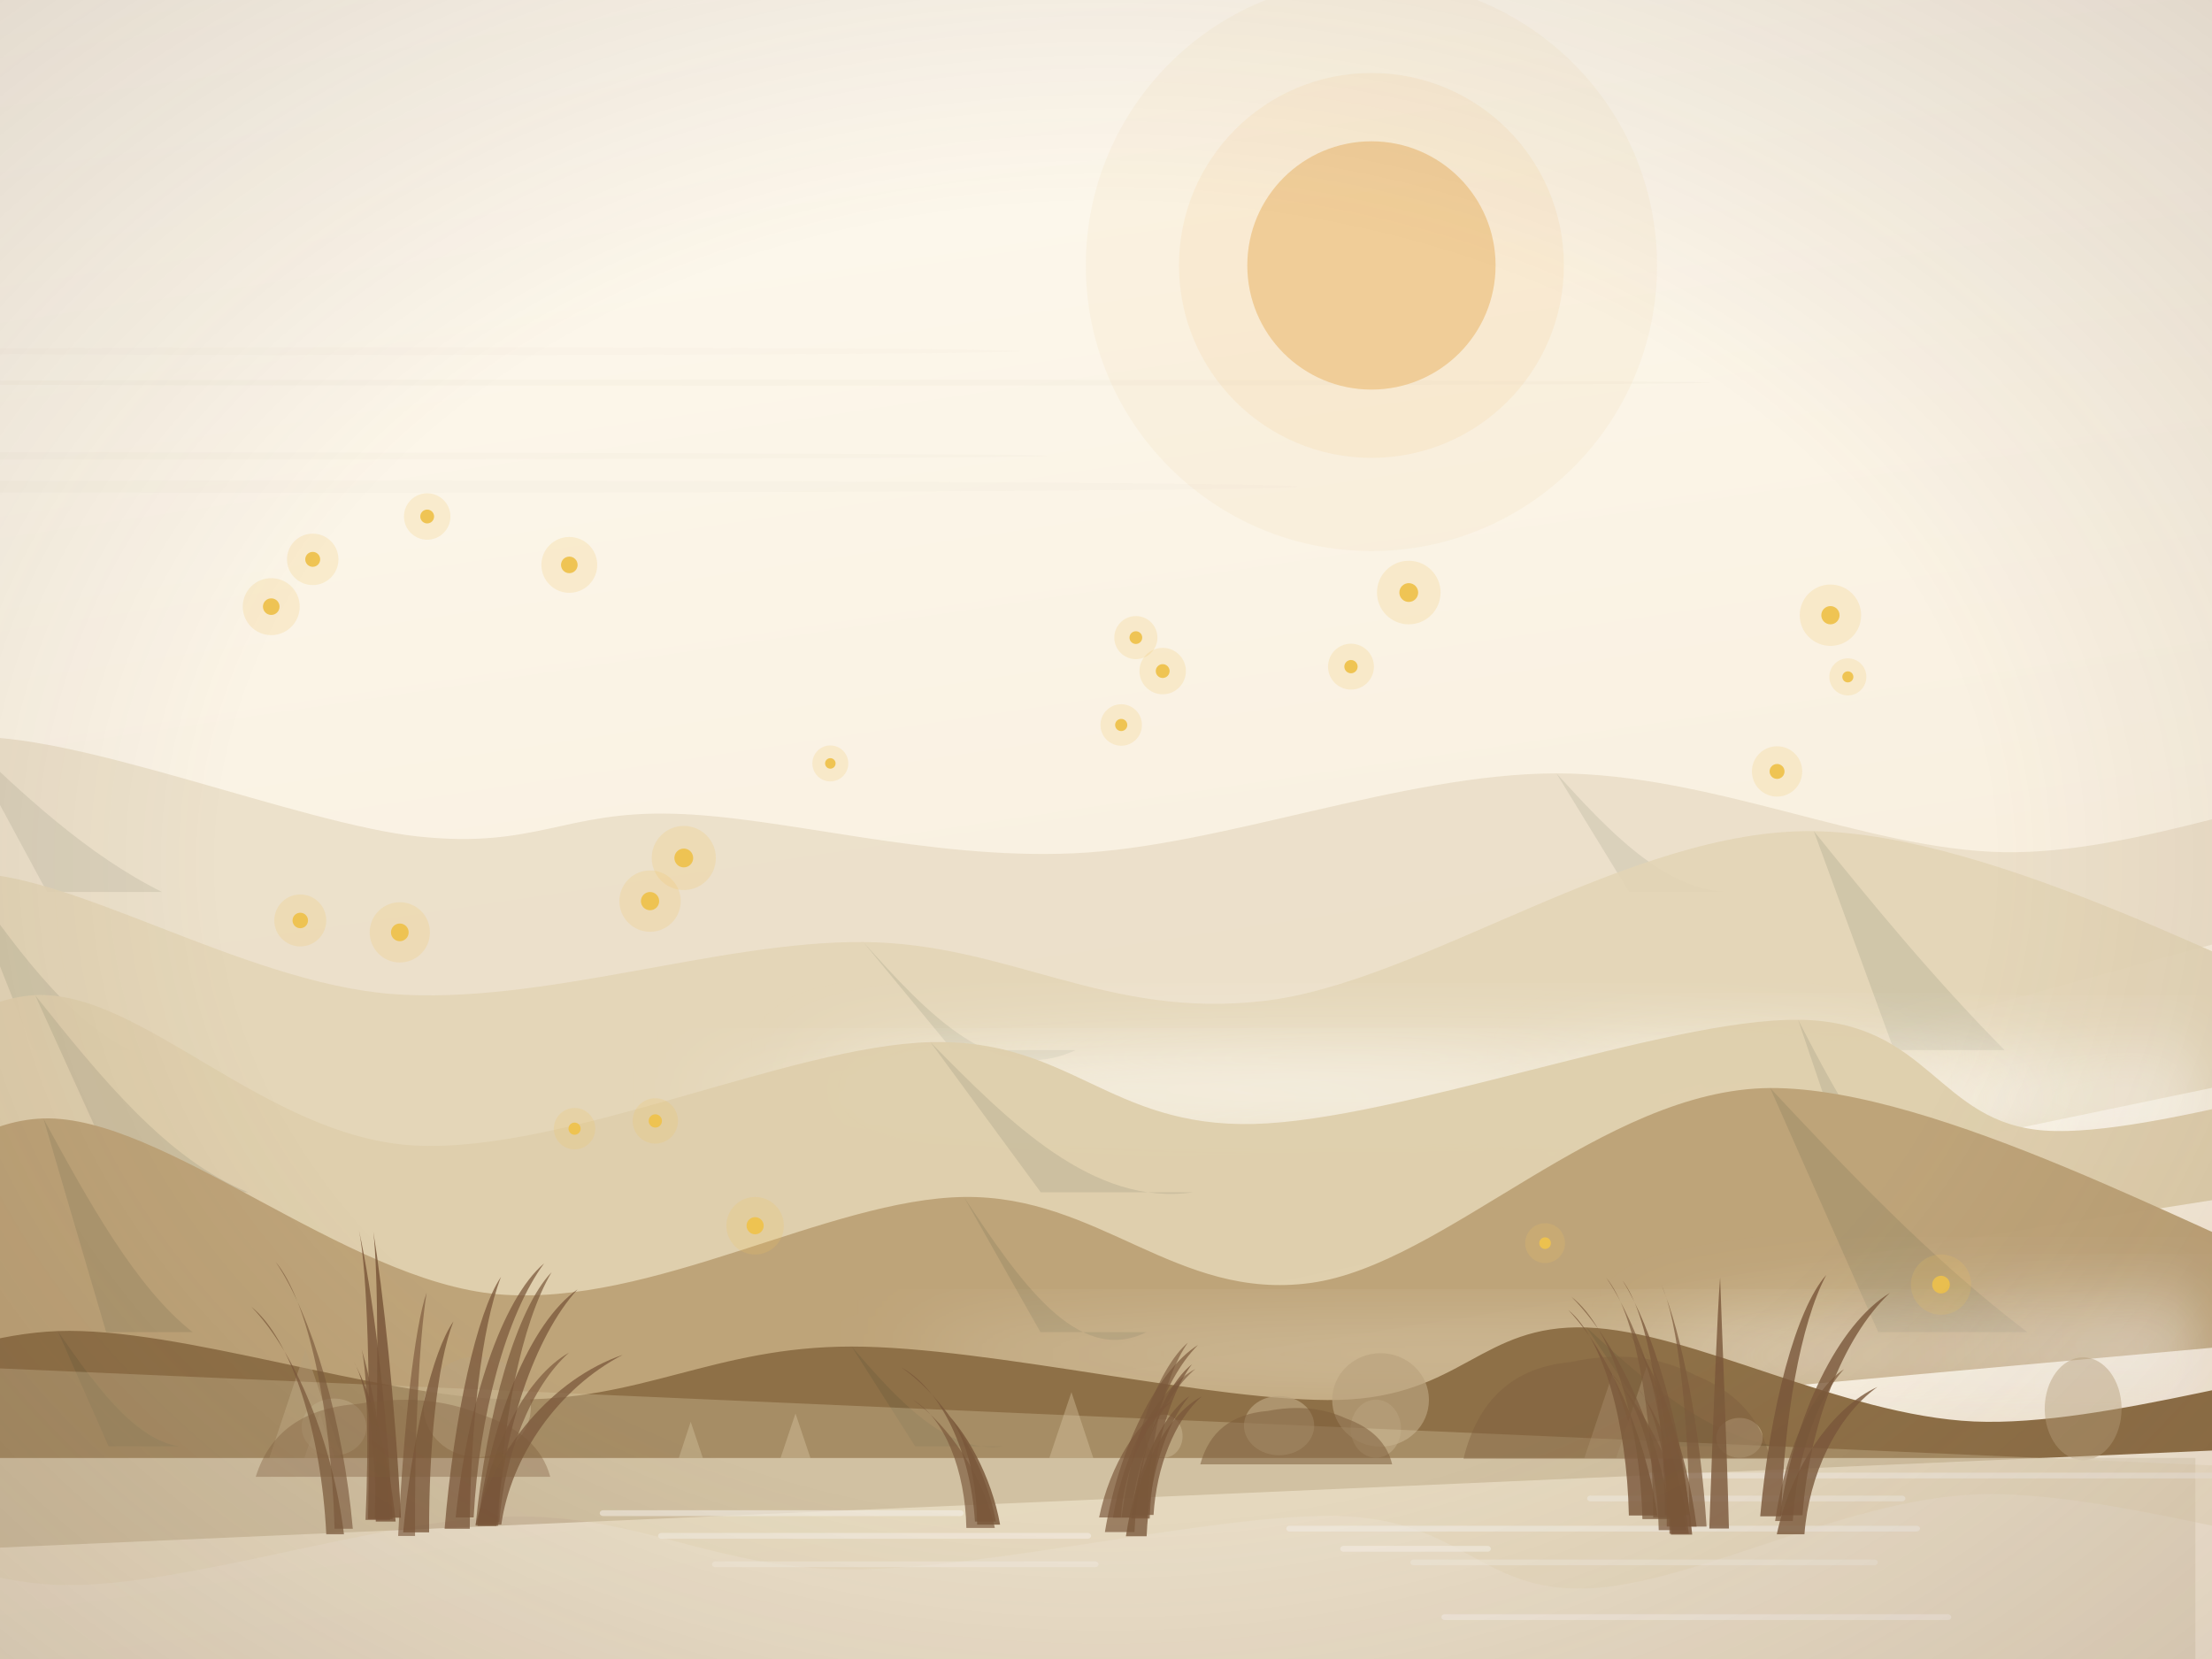
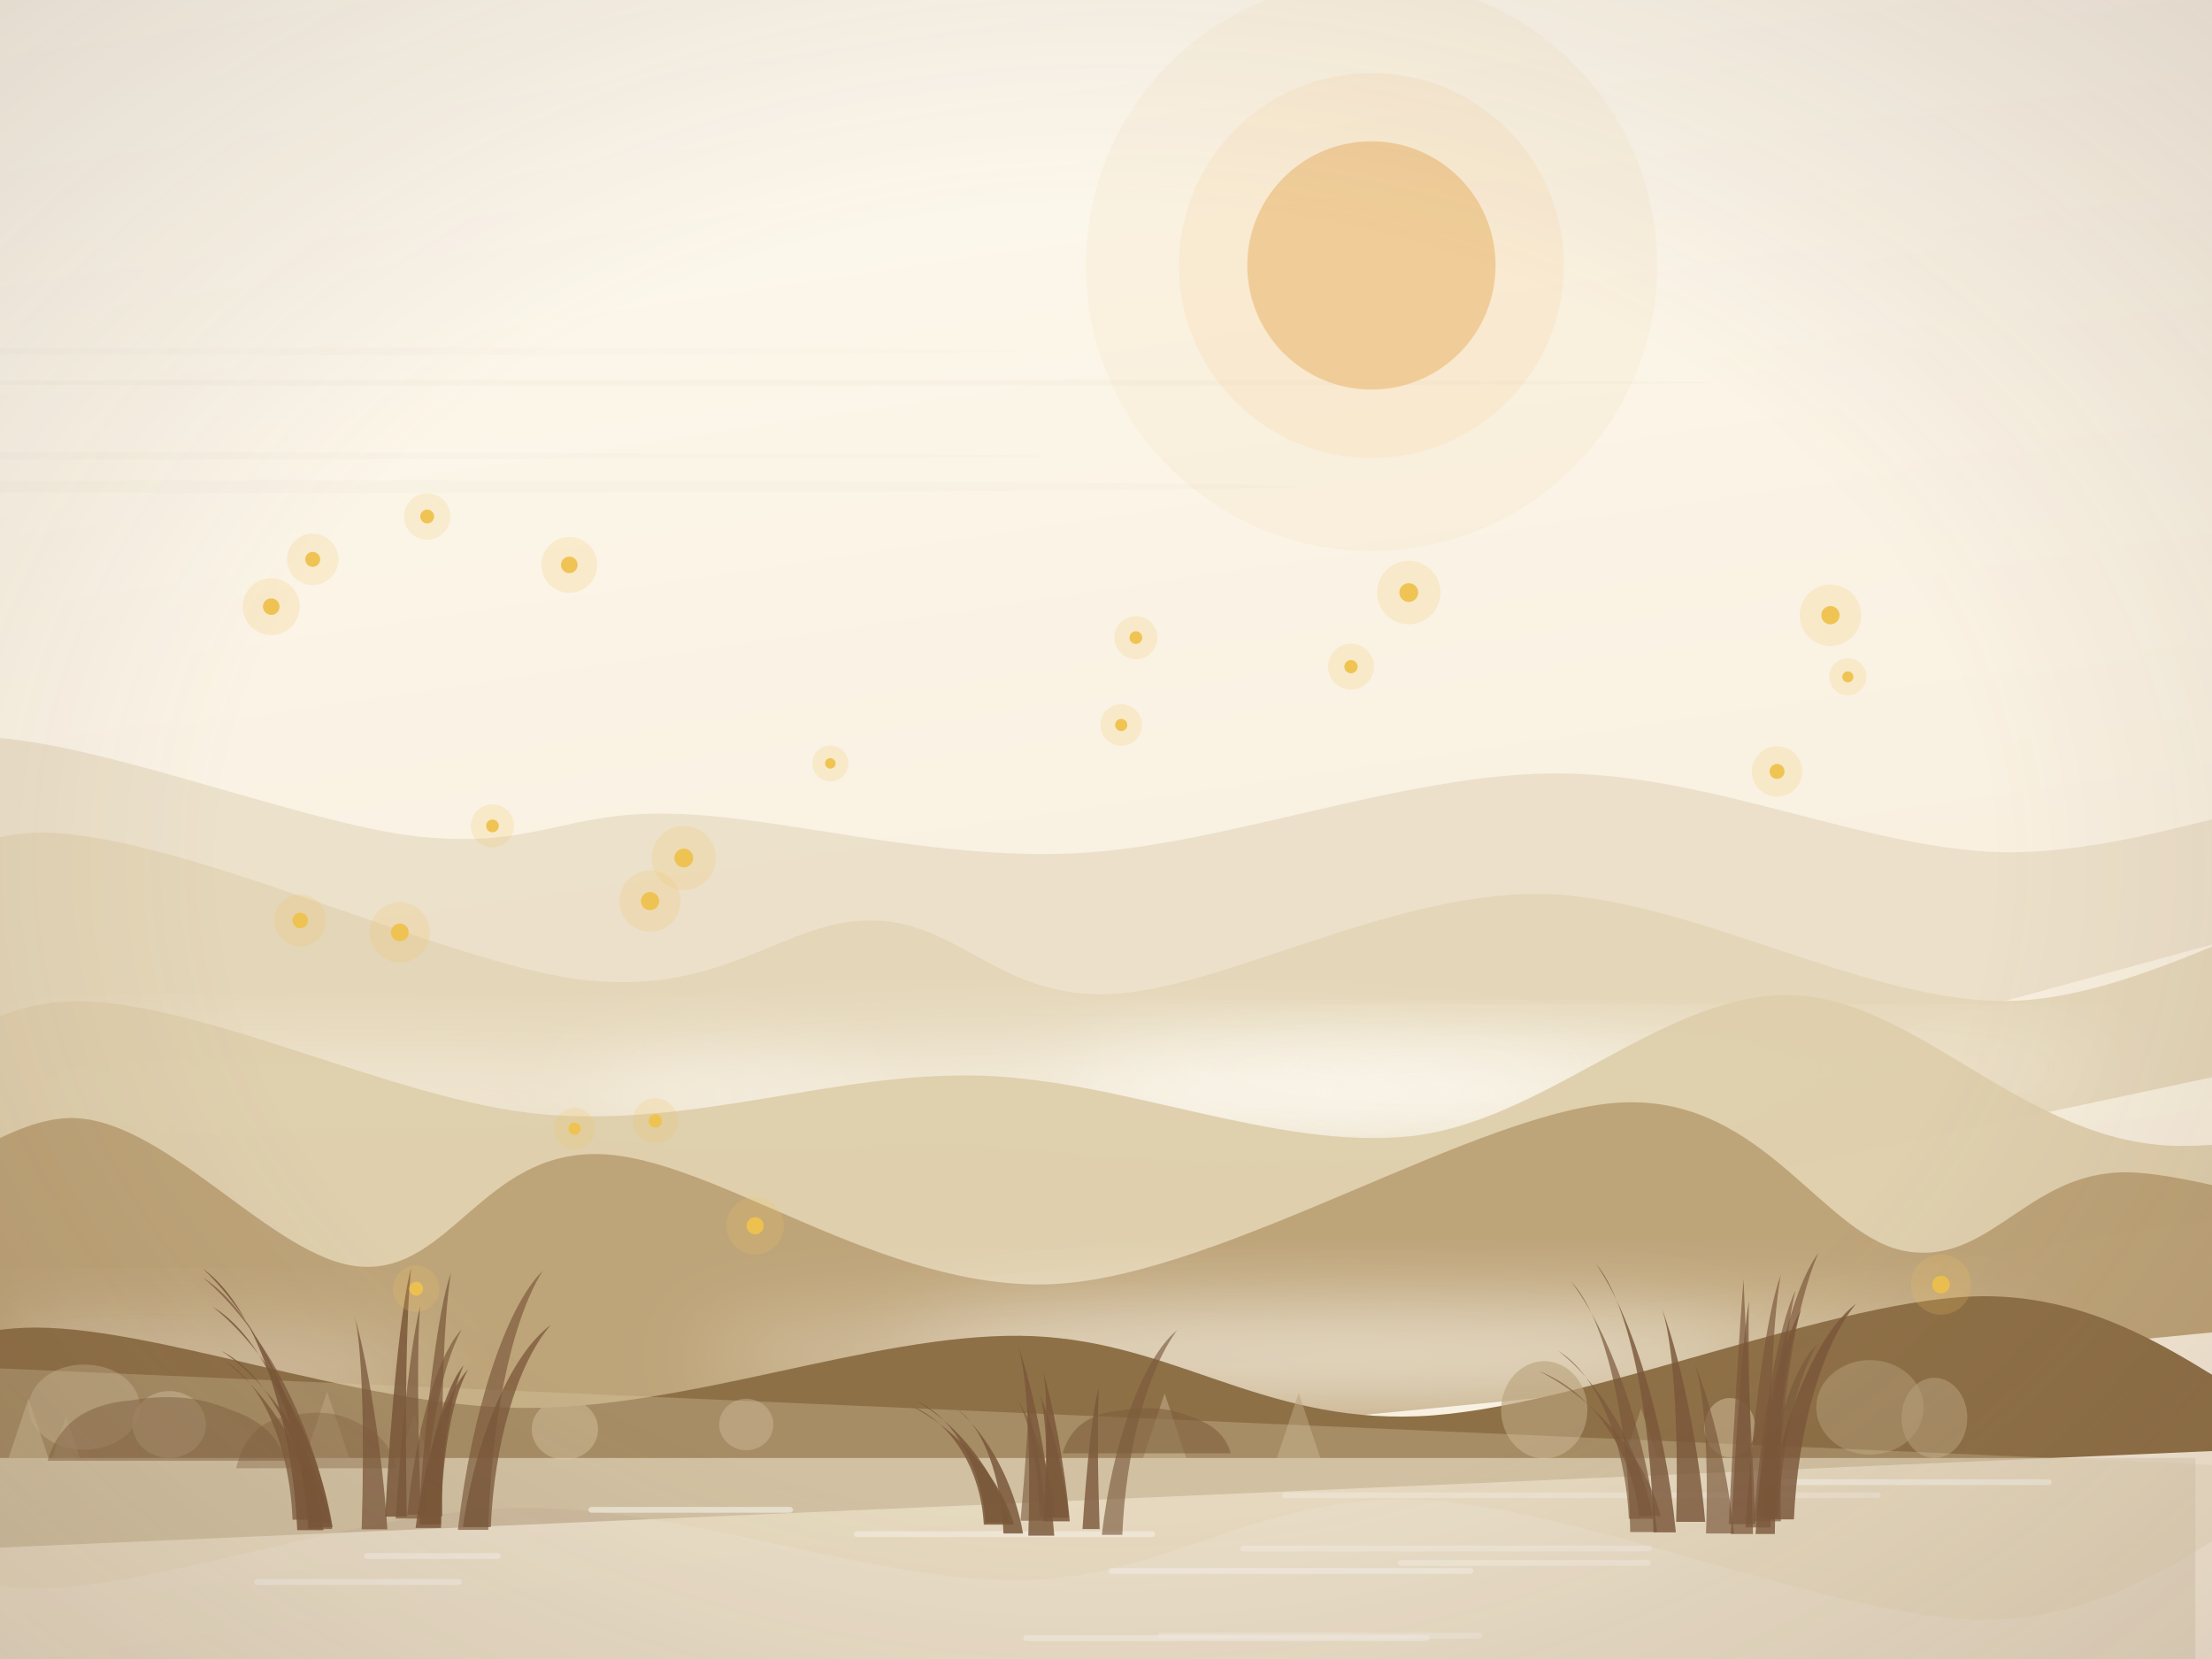
<svg xmlns="http://www.w3.org/2000/svg" viewBox="0 0 800 600" width="800" height="600" role="img">
  <defs>
    <linearGradient id="sky" x1="0" y1="0" x2="0.2" y2="1">
      <stop offset="0" stop-color="#FEFAF0" />
      <stop offset="1" stop-color="#F6EBD8" />
    </linearGradient>
    <filter id="soft" x="-40%" y="-70%" width="180%" height="240%">
      <feGaussianBlur stdDeviation="14.4" />
    </filter>
  </defs>
  <rect width="800" height="600" fill="url(#sky)" />
  <ellipse cx="147.4" cy="127.0" rx="221.5" ry="1.4" fill="#ccbfac" fill-opacity="0.05" />
  <ellipse cx="4.6" cy="164.9" rx="374.1" ry="1.3" fill="#ccbfac" fill-opacity="0.06" />
  <ellipse cx="265.8" cy="138.4" rx="352.7" ry="1.1" fill="#ccbfac" fill-opacity="0.08" />
  <ellipse cx="105.7" cy="176.0" rx="363.7" ry="2.2" fill="#ccbfac" fill-opacity="0.07" />
  <circle cx="496.0" cy="96.0" r="103.3" fill="#EDC383" fill-opacity="0.10" />
  <circle cx="496.0" cy="96.0" r="69.6" fill="#EDC383" fill-opacity="0.16" />
  <circle cx="496.0" cy="96.0" r="44.9" fill="#EDC383" fill-opacity="0.72" />
  <path d="M-80.0,319.9 C-68.9,311.0 -51.7,269.6 -13.2,266.7 C25.3,263.8 108.2,297.9 151.0,302.5 C193.8,307.1 203.9,293.2 243.5,294.3 C283.1,295.3 335.3,311.0 388.5,308.6 C441.8,306.2 506.9,279.8 562.9,279.7 C618.9,279.7 675.3,307.3 724.5,308.2 C773.6,309.1 831.7,283.4 857.6,285.3 C883.6,287.3 876.3,314.0 880.0,319.8 L0.0,559.7 L-80.0,559.7 Z" fill="#e9ddc5" fill-opacity="0.82" />
-   <path d="M-13.2,266.7 C8.4,287.3 31.3,309.0 58.6,322.6 L17.0,322.6 Z" fill="#aba895" fill-opacity="0.28" />
-   <path d="M562.9,279.7 C581.7,300.3 601.7,322.1 625.6,322.6 L589.2,322.6 Z" fill="#aba895" fill-opacity="0.28" />
-   <path d="M857.6,285.3 C885.7,305.9 915.7,327.7 951.3,322.6 L897.0,322.6 Z" fill="#aba895" fill-opacity="0.28" />
-   <path d="M-80.0,370.7 C-68.9,361.6 -50.2,317.8 -13.3,315.9 C23.7,314.0 87.5,355.3 141.8,359.5 C196.0,363.6 259.7,340.3 312.2,340.7 C364.8,341.1 399.8,368.7 457.1,362.0 C514.4,355.4 589.5,299.6 656.0,300.6 C722.5,301.6 818.8,355.3 856.1,368.0 C893.4,380.7 876.0,375.3 880.0,376.8 L0.0,559.7 L-80.0,559.7 Z" fill="#e3d5b6" fill-opacity="0.90" />
-   <path d="M-13.3,315.9 C4.8,341.5 24.0,368.6 46.9,379.8 L12.0,379.8 Z" fill="#a7a28a" fill-opacity="0.31" />
-   <path d="M312.2,340.7 C335.3,366.3 359.8,393.4 389.0,379.8 L344.5,379.8 Z" fill="#a7a28a" fill-opacity="0.31" />
-   <path d="M656.0,300.6 C676.7,326.2 698.8,353.3 725.0,379.8 L685.0,379.8 Z" fill="#a7a28a" fill-opacity="0.31" />
-   <ellipse cx="812.7" cy="397.0" rx="127.1" ry="15.4" fill="#FFFDF7" fill-opacity="0.66" filter="url(#soft)" />
-   <ellipse cx="652.0" cy="397.5" rx="88.9" ry="15.9" fill="#FFFDF7" fill-opacity="0.59" filter="url(#soft)" />
-   <ellipse cx="407.5" cy="397.1" rx="153.6" ry="10.4" fill="#FFFDF7" fill-opacity="0.41" filter="url(#soft)" />
-   <ellipse cx="489.6" cy="394.0" rx="194.7" ry="16.0" fill="#FFFDF7" fill-opacity="0.57" filter="url(#soft)" />
-   <path d="M-80.0,426.0 C-64.5,415.0 -25.6,361.9 12.7,359.9 C51.1,358.0 96.1,411.5 150.1,414.3 C204.1,417.1 285.9,378.2 336.5,376.9 C387.0,375.6 401.1,407.8 453.4,406.5 C505.7,405.2 602.6,368.4 650.3,368.8 C698.0,369.2 700.5,406.3 739.8,408.9 C779.1,411.5 862.8,382.4 886.1,384.5 C909.5,386.6 881.0,415.3 880.0,421.5 L0.0,559.7 L-80.0,559.7 Z" fill="#DFCFAC" fill-opacity="0.95" />
-   <path d="M12.7,359.9 C35.8,388.9 60.5,419.6 89.8,431.2 L45.1,431.2 Z" fill="#a49e83" fill-opacity="0.32" />
-   <path d="M336.5,376.9 C365.0,405.9 395.4,436.5 431.6,431.2 L376.4,431.2 Z" fill="#a49e83" fill-opacity="0.32" />
-   <path d="M650.3,368.8 C665.3,397.8 681.4,428.4 700.4,431.2 L671.4,431.2 Z" fill="#a49e83" fill-opacity="0.32" />
-   <path d="M886.1,384.5 C898.4,413.5 911.5,444.1 927.1,431.2 L903.3,431.2 Z" fill="#a49e83" fill-opacity="0.32" />
-   <path d="M-80.0,475.7 C-64.0,463.8 -27.6,405.8 15.7,404.5 C59.1,403.2 124.7,463.3 180.2,468.1 C235.7,472.8 299.7,433.6 348.6,432.9 C397.6,432.2 425.4,470.6 474.0,464.0 C522.6,457.4 579.5,393.9 640.2,393.5 C700.9,393.2 798.4,447.5 838.3,461.9 C878.3,476.4 873.1,477.1 880.0,480.2 L0.0,559.7 L-80.0,559.7 Z" fill="#BEA378" fill-opacity="0.98" />
-   <path d="M15.7,404.5 C31.9,434.3 49.2,465.8 69.7,481.8 L38.4,481.8 Z" fill="#8d7f5f" fill-opacity="0.33" />
-   <path d="M348.6,432.9 C368.4,462.7 389.5,494.3 414.6,481.8 L376.3,481.8 Z" fill="#8d7f5f" fill-opacity="0.33" />
-   <path d="M640.2,393.5 C668.1,423.3 697.9,454.9 733.2,481.8 L679.3,481.8 Z" fill="#8d7f5f" fill-opacity="0.33" />
-   <ellipse cx="524.9" cy="489.7" rx="198.0" ry="9.7" fill="#FFFDF7" fill-opacity="0.33" filter="url(#soft)" />
-   <ellipse cx="883.4" cy="486.4" rx="174.2" ry="13.7" fill="#FFFDF7" fill-opacity="0.40" filter="url(#soft)" />
-   <ellipse cx="779.0" cy="490.4" rx="181.8" ry="17.9" fill="#FFFDF7" fill-opacity="0.37" filter="url(#soft)" />
-   <path d="M-80.0,516.1 C-63.2,510.3 -23.2,483.1 20.9,481.4 C64.9,479.8 136.3,505.2 184.1,506.1 C232.0,507.1 257.9,487.0 308.0,487.0 C358.0,487.0 440.0,507.4 484.3,506.3 C528.6,505.1 535.5,478.8 573.8,480.1 C612.0,481.4 666.0,511.9 713.9,514.1 C761.8,516.2 833.5,491.7 861.2,492.9 C888.9,494.1 876.9,516.4 880.0,521.1 L0.0,559.7 L-80.0,559.7 Z" fill="#8E7047" fill-opacity="1.00" />
-   <path d="M20.9,481.4 C34.0,500.3 48.0,520.3 64.7,523.1 L39.3,523.1 Z" fill="#6b5b3c" fill-opacity="0.34" />
-   <path d="M308.0,487.0 C324.4,505.9 342.0,525.9 362.8,523.1 L331.0,523.1 Z" fill="#6b5b3c" fill-opacity="0.34" />
-   <path d="M573.8,480.1 C594.4,499.0 616.5,519.0 642.7,523.1 L602.7,523.1 Z" fill="#6b5b3c" fill-opacity="0.34" />
-   <path d="M861.2,492.9 C877.6,511.8 895.1,531.8 915.9,523.1 L884.1,523.1 Z" fill="#6b5b3c" fill-opacity="0.34" />
-   <ellipse cx="499.3" cy="506.3" rx="17.5" ry="16.9" fill="#bba47f" fill-opacity="0.68" />
-   <ellipse cx="120.8" cy="516.1" rx="11.7" ry="10.3" fill="#bba47f" fill-opacity="0.49" />
-   <ellipse cx="629.1" cy="520.0" rx="8.4" ry="7.2" fill="#bba47f" fill-opacity="0.72" />
-   <path d="M282.3,527.3 L287.7,511.2 L293.1,527.3 Z" fill="#bba47f" fill-opacity="0.65" />
-   <ellipse cx="753.4" cy="509.5" rx="13.9" ry="18.6" fill="#bba47f" fill-opacity="0.45" />
-   <path d="M97.4,527.3 L110.5,488.0 L123.6,527.3 Z" fill="#bba47f" fill-opacity="0.45" />
-   <path d="M379.5,527.3 L387.5,503.5 L395.4,527.3 Z" fill="#bba47f" fill-opacity="0.65" />
-   <path d="M110.1,527.3 L115.6,510.9 L121.1,527.3 Z" fill="#bba47f" fill-opacity="0.44" />
-   <ellipse cx="172.6" cy="508.8" rx="19.4" ry="18.2" fill="#bba47f" fill-opacity="0.70" />
-   <ellipse cx="497.6" cy="516.7" rx="9.1" ry="10.5" fill="#bba47f" fill-opacity="0.51" />
-   <path d="M573.0,527.3 L583.2,496.9 L593.3,527.3 Z" fill="#bba47f" fill-opacity="0.54" />
-   <path d="M809.5,527.3 L814.4,512.7 L819.3,527.3 Z" fill="#bba47f" fill-opacity="0.42" />
-   <path d="M245.5,527.3 L249.8,514.2 L254.2,527.3 Z" fill="#bba47f" fill-opacity="0.62" />
-   <path d="M584.5,527.3 L595.6,494.0 L606.7,527.3 Z" fill="#bba47f" fill-opacity="0.66" />
-   <ellipse cx="462.6" cy="515.6" rx="12.7" ry="10.7" fill="#bba47f" fill-opacity="0.70" />
-   <ellipse cx="421.0" cy="519.4" rx="6.7" ry="7.8" fill="#bba47f" fill-opacity="0.59" />
+   <path d="M-80.0,375.3 C-65.0,363.0 -38.8,304.7 9.9,301.3 C58.7,297.8 161.4,349.3 212.5,354.6 C263.5,359.8 284.5,332.0 316.0,332.9 C347.5,333.7 361.4,361.1 401.5,359.5 C441.5,357.9 502.2,322.9 556.5,323.3 C610.8,323.8 674.4,363.1 727.0,362.0 C779.5,360.9 846.3,315.0 871.8,316.8 C897.3,318.6 878.6,363.3 880.0,372.6 L0.0,559.7 L-80.0,559.7 Z" fill="#e3d5b6" fill-opacity="0.90" />
+   <ellipse cx="511.8" cy="395.2" rx="131.2" ry="13.9" fill="#FFFDF7" fill-opacity="0.65" filter="url(#soft)" />
+   <ellipse cx="393.7" cy="395.7" rx="181.5" ry="17.3" fill="#FFFDF7" fill-opacity="0.61" filter="url(#soft)" />
+   <ellipse cx="127.9" cy="396.6" rx="185.2" ry="15.4" fill="#FFFDF7" fill-opacity="0.50" filter="url(#soft)" />
+   <ellipse cx="582.2" cy="387.1" rx="182.4" ry="9.9" fill="#FFFDF7" fill-opacity="0.52" filter="url(#soft)" />
+   <path d="M-80.0,429.6 C-63.2,418.4 -25.7,366.9 20.5,362.5 C66.8,358.1 141.9,398.7 197.4,403.1 C253.0,407.5 301.7,387.7 353.8,389.0 C405.8,390.3 460.6,415.8 509.4,411.0 C558.3,406.1 601.1,359.4 646.9,359.9 C692.7,360.5 730.3,411.5 784.3,414.3 C838.2,417.1 954.7,374.3 970.6,376.9 C986.6,379.5 895.1,421.0 880.0,429.8 L0.0,559.7 L-80.0,559.7 Z" fill="#DFCFAC" fill-opacity="0.95" />
+   <path d="M-80.0,470.4 C-62.7,459.4 -11.3,406.5 23.8,404.4 C58.9,402.4 98.5,456.0 130.6,458.1 C162.8,460.3 174.9,416.3 216.7,417.4 C258.4,418.4 319.5,467.5 381.2,464.4 C443.0,461.2 535.7,400.6 587.3,398.7 C638.8,396.8 659.6,448.5 690.5,452.7 C721.4,457.0 734.4,421.5 772.8,424.1 C811.2,426.7 903.1,459.7 920.9,468.1 C938.8,476.4 886.8,473.1 880.0,474.1 L0.0,559.7 L-80.0,559.7 Z" fill="#BEA378" fill-opacity="0.98" />
+   <ellipse cx="439.7" cy="490.0" rx="187.9" ry="15.8" fill="#FFFDF7" fill-opacity="0.36" filter="url(#soft)" />
+   <ellipse cx="530.2" cy="489.8" rx="201.7" ry="17.3" fill="#FFFDF7" fill-opacity="0.41" filter="url(#soft)" />
+   <ellipse cx="52.8" cy="496.3" rx="103.6" ry="15.6" fill="#FFFDF7" fill-opacity="0.36" filter="url(#soft)" />
+   <path d="M-80.0,519.6 C-65.2,513.0 -35.8,481.9 9.0,480.2 C53.8,478.5 128.8,508.7 188.8,509.2 C248.8,509.7 314.8,482.6 368.8,483.1 C422.9,483.6 454.6,514.6 513.0,512.2 C571.4,509.8 665.5,468.2 719.0,468.8 C772.5,469.4 807.2,506.9 834.0,515.7 C860.8,524.4 872.3,520.4 880.0,521.3 L0.0,559.7 L-80.0,559.7 Z" fill="#8E7047" fill-opacity="1.00" />
+   <path d="M413.4,527.3 L421.2,504.0 L429.0,527.3 Z" fill="#bba47f" fill-opacity="0.66" />
+   <path d="M144.5,527.3 L149.8,511.3 L155.1,527.3 Z" fill="#bba47f" fill-opacity="0.42" />
+   <ellipse cx="204.3" cy="516.9" rx="12.0" ry="11.0" fill="#bba47f" fill-opacity="0.72" />
+   <path d="M110.3,527.3 L118.3,503.3 L126.3,527.3 Z" fill="#bba47f" fill-opacity="0.44" />
+   <ellipse cx="699.6" cy="512.8" rx="11.9" ry="14.5" fill="#bba47f" fill-opacity="0.56" />
+   <ellipse cx="30.5" cy="508.9" rx="20.1" ry="15.4" fill="#bba47f" fill-opacity="0.56" />
+   <ellipse cx="61.2" cy="515.2" rx="13.3" ry="12.1" fill="#bba47f" fill-opacity="0.71" />
+   <path d="M3.1,527.3 L10.3,505.8 L17.5,527.3 Z" fill="#bba47f" fill-opacity="0.70" />
+   <path d="M587.5,527.3 L593.5,509.3 L599.5,527.3 Z" fill="#bba47f" fill-opacity="0.50" />
+   <path d="M461.8,527.3 L469.7,503.7 L477.5,527.3 Z" fill="#bba47f" fill-opacity="0.55" />
+   <path d="M-11.9,527.3 L-6.3,510.3 L-0.6,527.3 Z" fill="#bba47f" fill-opacity="0.66" />
+   <ellipse cx="676.3" cy="509.0" rx="19.4" ry="17.1" fill="#bba47f" fill-opacity="0.49" />
+   <ellipse cx="625.6" cy="516.3" rx="9.2" ry="10.7" fill="#bba47f" fill-opacity="0.79" />
+   <ellipse cx="269.9" cy="515.2" rx="9.8" ry="9.3" fill="#bba47f" fill-opacity="0.61" />
+   <path d="M18.8,527.3 L23.9,512.2 L28.9,527.3 Z" fill="#bba47f" fill-opacity="0.49" />
+   <ellipse cx="558.5" cy="509.9" rx="15.6" ry="17.6" fill="#bba47f" fill-opacity="0.65" />
  <rect x="-16.0" y="527.3" width="810" height="82.7" fill="#E4D7C0" fill-opacity="0.72" />
  <g transform="translate(0,1054.6) scale(1,-1)" opacity="0.30">
-     <path d="M-80.0,516.1 C-63.2,510.3 -23.2,483.1 20.9,481.4 C64.9,479.8 136.3,505.2 184.1,506.1 C232.0,507.1 257.9,487.0 308.0,487.0 C358.0,487.0 440.0,507.4 484.3,506.3 C528.6,505.1 535.5,478.8 573.8,480.1 C612.0,481.4 666.0,511.9 713.9,514.1 C761.8,516.2 833.5,491.7 861.2,492.9 C888.9,494.1 876.9,516.4 880.0,521.1 L0.0,559.7 L-80.0,559.7 Z" fill="#DFCFAC" />
+     <path d="M-80.0,519.6 C-65.2,513.0 -35.8,481.9 9.0,480.2 C53.8,478.5 128.8,508.7 188.8,509.2 C248.8,509.7 314.8,482.6 368.8,483.1 C422.9,483.6 454.6,514.6 513.0,512.2 C571.4,509.8 665.5,468.2 719.0,468.8 C772.5,469.4 807.2,506.9 834.0,515.7 C860.8,524.4 872.3,520.4 880.0,521.3 L0.0,559.7 L-80.0,559.7 Z" fill="#DFCFAC" />
  </g>
-   <rect x="216.9" y="546.2" width="131.6" height="2.1" rx="1.2" fill="#f3ede3" fill-opacity="0.63" />
-   <rect x="257.5" y="564.7" width="139.8" height="2.1" rx="1.2" fill="#f3ede3" fill-opacity="0.42" />
-   <rect x="595.7" y="532.6" width="231.9" height="2.1" rx="1.2" fill="#f3ede3" fill-opacity="0.58" />
-   <rect x="510.1" y="564.0" width="169.0" height="2.1" rx="1.2" fill="#f3ede3" fill-opacity="0.40" />
-   <rect x="574.0" y="540.9" width="115.1" height="2.1" rx="1.2" fill="#f3ede3" fill-opacity="0.54" />
-   <rect x="465.2" y="551.8" width="229.2" height="2.1" rx="1.2" fill="#f3ede3" fill-opacity="0.61" />
-   <rect x="238.0" y="554.4" width="156.6" height="2.1" rx="1.2" fill="#f3ede3" fill-opacity="0.60" />
-   <rect x="484.7" y="559.1" width="54.5" height="2.1" rx="1.2" fill="#f3ede3" fill-opacity="0.64" />
-   <rect x="521.3" y="583.8" width="184.4" height="2.1" rx="1.2" fill="#f3ede3" fill-opacity="0.63" />
-   <path d="M172.7,551.9 C177.4,513.4 191.7,478.3 208.9,466.3 C193.3,483.4 181.9,517.7 179.6,551.9 Z" fill="#7A573A" fill-opacity="0.76" />
-   <path d="M132.2,549.7 C133.4,521.9 132.9,496.7 130.8,488.0 C134.5,500.4 139.2,525.0 141.1,549.7 Z" fill="#7A573A" fill-opacity="0.73" />
-   <path d="M172.8,550.5 C177.3,522.9 190.5,497.8 205.8,489.2 C192.1,501.4 182.4,526.0 180.6,550.5 Z" fill="#7A573A" fill-opacity="0.67" />
-   <path d="M160.8,552.9 C164.2,511.9 172.5,474.5 181.2,461.8 C174.1,480.0 170.1,516.5 169.9,552.9 Z" fill="#7A573A" fill-opacity="0.76" />
-   <path d="M164.8,548.8 C169.0,507.4 181.6,469.8 196.8,456.9 C183.2,475.3 173.2,512.0 171.3,548.8 Z" fill="#7A573A" fill-opacity="0.73" />
-   <path d="M133.1,549.4 C134.1,502.4 132.9,459.5 129.8,444.9 C134.5,465.8 139.9,507.6 142.0,549.4 Z" fill="#7A573A" fill-opacity="0.81" />
-   <path d="M145.8,554.2 C149.0,519.9 156.4,488.6 164.0,477.9 C158.0,493.1 155.1,523.7 155.2,554.2 Z" fill="#7A573A" fill-opacity="0.77" />
-   <path d="M144.0,555.5 C146.0,515.9 149.9,479.8 154.3,467.5 C151.5,485.1 149.9,520.3 150.1,555.5 Z" fill="#7A573A" fill-opacity="0.64" />
-   <path d="M118.0,554.9 C116.2,517.9 105.3,484.2 90.9,472.6 C106.9,489.1 120.4,522.0 124.4,554.9 Z" fill="#7A573A" fill-opacity="0.70" />
-   <path d="M172.0,551.8 C176.0,510.5 187.0,473.0 199.5,460.1 C188.6,478.5 181.3,515.1 180.2,551.8 Z" fill="#7A573A" fill-opacity="0.70" />
-   <path d="M172.0,551.4 C178.7,523.7 200.1,498.6 225.2,490.0 C201.7,502.3 184.8,526.8 181.3,551.4 Z" fill="#7A573A" fill-opacity="0.74" />
-   <path d="M135.9,550.3 C136.1,524.3 132.9,500.7 128.0,492.6 C134.5,504.2 140.8,527.2 143.1,550.3 Z" fill="#7A573A" fill-opacity="0.81" />
-   <path d="M135.5,548.9 C136.9,502.3 136.8,459.8 135.0,445.4 C138.4,466.1 143.0,507.5 145.0,548.9 Z" fill="#7A573A" fill-opacity="0.85" />
-   <path d="M121.0,552.9 C119.8,509.5 111.2,469.9 99.7,456.4 C112.8,475.7 124.2,514.3 127.6,552.9 Z" fill="#7A573A" fill-opacity="0.62" />
-   <path d="M589.1,548.1 C588.4,514.7 579.9,484.2 567.2,473.8 C581.5,488.7 595.1,518.4 599.4,548.1 Z" fill="#7A573A" fill-opacity="0.81" />
-   <path d="M602.1,547.9 C601.9,509.7 595.9,474.9 586.8,463.1 C597.5,480.0 607.7,514.0 611.1,547.9 Z" fill="#7A573A" fill-opacity="0.76" />
-   <path d="M603.8,554.7 C603.7,531.1 599.1,509.5 592.4,502.2 C600.7,512.7 608.3,533.7 610.8,554.7 Z" fill="#7A573A" fill-opacity="0.75" />
-   <path d="M599.9,553.4 C599.4,526.8 591.6,502.6 579.9,494.3 C593.2,506.1 605.9,529.7 609.9,553.4 Z" fill="#7A573A" fill-opacity="0.71" />
-   <path d="M642.0,550.1 C645.5,525.4 655.2,502.8 666.9,495.2 C656.8,506.1 649.6,528.1 648.4,550.1 Z" fill="#7A573A" fill-opacity="0.70" />
-   <path d="M597.9,548.9 C597.8,509.8 591.2,474.3 580.9,462.1 C592.8,479.5 604.5,514.2 608.3,548.9 Z" fill="#7A573A" fill-opacity="0.66" />
-   <path d="M636.6,548.4 C640.1,509.1 649.6,473.3 660.5,461.1 C651.2,478.5 645.1,513.4 644.2,548.4 Z" fill="#7A573A" fill-opacity="0.80" />
-   <path d="M594.0,549.4 C593.0,513.2 583.0,480.3 568.3,469.0 C584.6,485.1 599.8,517.3 604.4,549.4 Z" fill="#7A573A" fill-opacity="0.71" />
-   <path d="M618.2,552.8 C619.6,511.9 621.1,474.6 622.1,461.9 C622.7,480.1 624.3,516.4 625.3,552.8 Z" fill="#7A573A" fill-opacity="0.80" />
-   <path d="M642.6,554.9 C647.7,530.9 662.5,509.1 679.0,501.6 C664.1,512.3 654.2,533.6 652.6,554.9 Z" fill="#7A573A" fill-opacity="0.79" />
-   <path d="M611.0,552.1 C610.9,512.8 606.7,477.0 600.9,464.8 C608.3,482.3 615.0,517.2 617.2,552.1 Z" fill="#7A573A" fill-opacity="0.69" />
-   <path d="M604.3,555.0 C604.6,525.2 600.8,498.1 595.0,488.8 C602.4,502.1 609.5,528.6 612.0,555.0 Z" fill="#7A573A" fill-opacity="0.83" />
-   <path d="M643.7,548.0 C648.9,511.8 664.8,478.9 683.5,467.6 C666.4,483.7 654.2,515.9 651.9,548.0 Z" fill="#7A573A" fill-opacity="0.79" />
-   <path d="M602.8,552.1 C603.1,520.7 597.9,492.0 589.2,482.3 C599.5,496.2 610.1,524.2 613.6,552.1 Z" fill="#7A573A" fill-opacity="0.77" />
-   <path d="M402.5,548.9 C406.5,524.7 418.3,502.7 432.3,495.1 C419.9,505.9 410.8,527.4 409.1,548.9 Z" fill="#7A573A" fill-opacity="0.61" />
-   <path d="M352.6,550.3 C351.1,525.2 340.4,502.4 325.9,494.5 C342.0,505.7 356.0,528.0 360.2,550.3 Z" fill="#7A573A" fill-opacity="0.78" />
-   <path d="M409.1,549.2 C412.3,524.1 421.0,501.2 431.1,493.4 C422.6,504.6 416.7,526.9 415.8,549.2 Z" fill="#7A573A" fill-opacity="0.74" />
-   <path d="M399.6,554.1 C404.6,523.7 418.3,495.9 433.3,486.4 C419.9,499.9 411.5,527.0 410.3,554.1 Z" fill="#7A573A" fill-opacity="0.68" />
-   <path d="M353.4,551.4 C353.3,531.9 347.7,514.2 339.4,508.2 C349.3,516.8 358.6,534.1 361.7,551.4 Z" fill="#7A573A" fill-opacity="0.84" />
-   <path d="M409.3,547.9 C413.1,528.6 423.2,511.0 434.7,505.0 C424.8,513.6 418.2,530.7 417.2,547.9 Z" fill="#7A573A" fill-opacity="0.74" />
-   <path d="M407.2,555.6 C410.6,532.8 419.8,512.0 430.2,504.9 C421.4,515.0 415.5,535.3 414.7,555.6 Z" fill="#7A573A" fill-opacity="0.78" />
-   <path d="M349.5,552.6 C349.1,531.8 341.6,512.8 330.2,506.3 C343.2,515.6 355.8,534.1 359.8,552.6 Z" fill="#7A573A" fill-opacity="0.66" />
-   <path d="M405.6,548.8 C409.4,520.4 419.1,494.5 429.6,485.6 C420.7,498.3 415.4,523.5 414.9,548.8 Z" fill="#7A573A" fill-opacity="0.62" />
-   <path d="M397.5,548.8 C401.4,529.8 412.0,512.5 424.2,506.6 C413.6,515.0 406.5,531.9 405.4,548.8 Z" fill="#7A573A" fill-opacity="0.67" />
+   <rect x="639.1" y="535.0" width="102.9" height="2.1" rx="1.2" fill="#f3ede3" fill-opacity="0.74" />
+   <rect x="212.8" y="545.0" width="74.0" height="2.1" rx="1.2" fill="#f3ede3" fill-opacity="0.70" />
+   <rect x="463.7" y="539.7" width="216.5" height="2.1" rx="1.2" fill="#f3ede3" fill-opacity="0.41" />
+   <rect x="505.5" y="564.2" width="91.6" height="2.1" rx="1.2" fill="#f3ede3" fill-opacity="0.48" />
+   <rect x="448.5" y="559.0" width="149.1" height="2.1" rx="1.2" fill="#f3ede3" fill-opacity="0.50" />
+   <rect x="131.7" y="561.7" width="49.4" height="2.1" rx="1.2" fill="#f3ede3" fill-opacity="0.72" />
+   <rect x="370.1" y="591.4" width="146.9" height="2.1" rx="1.2" fill="#f3ede3" fill-opacity="0.67" />
+   <rect x="91.9" y="571.1" width="75.1" height="2.1" rx="1.2" fill="#f3ede3" fill-opacity="0.71" />
+   <rect x="308.8" y="553.8" width="109.0" height="2.1" rx="1.2" fill="#f3ede3" fill-opacity="0.64" />
+   <rect x="418.8" y="590.5" width="117.2" height="2.1" rx="1.2" fill="#f3ede3" fill-opacity="0.49" />
+   <rect x="401.0" y="567.1" width="131.9" height="2.1" rx="1.2" fill="#f3ede3" fill-opacity="0.65" />
+   <path d="M107.5,553.4 C105.5,510.8 92.0,472.0 73.3,458.8 C93.6,477.7 111.7,515.5 117.0,553.4 Z" fill="#7A573A" fill-opacity="0.84" />
+   <path d="M143.1,549.2 C145.3,514.7 149.0,483.2 152.0,472.4 C150.6,487.8 151.3,518.5 152.2,549.2 Z" fill="#7A573A" fill-opacity="0.71" />
+   <path d="M111.8,552.4 C109.6,516.5 95.7,483.8 76.9,472.6 C97.3,488.6 115.1,520.5 120.3,552.4 Z" fill="#7A573A" fill-opacity="0.85" />
+   <path d="M112.1,550.6 C110.0,522.7 97.0,497.2 80.0,488.5 C98.6,500.9 114.6,525.8 119.2,550.6 Z" fill="#7A573A" fill-opacity="0.81" />
+   <path d="M150.3,552.6 C153.6,526.8 161.3,503.4 169.3,495.3 C162.9,506.8 159.5,529.7 159.5,552.6 Z" fill="#7A573A" fill-opacity="0.82" />
+   <path d="M151.5,548.4 C154.0,508.7 158.6,472.6 163.1,460.3 C160.2,477.9 159.5,513.1 160.0,548.4 Z" fill="#7A573A" fill-opacity="0.71" />
+   <path d="M167.4,552.3 C172.1,519.4 185.0,489.5 199.2,479.2 C186.6,493.8 178.7,523.1 177.5,552.3 Z" fill="#7A573A" fill-opacity="0.75" />
+   <path d="M130.8,553.1 C131.9,518.3 131.0,486.6 128.2,475.8 C132.6,491.2 138.0,522.1 140.1,553.1 Z" fill="#7A573A" fill-opacity="0.74" />
+   <path d="M147.3,547.8 C150.3,517.7 158.0,490.2 167.0,480.8 C159.6,494.2 154.6,521.0 154.0,547.8 Z" fill="#7A573A" fill-opacity="0.65" />
+   <path d="M139.3,548.5 C141.4,508.0 145.2,471.1 148.7,458.5 C146.8,476.5 146.5,512.5 147.1,548.5 Z" fill="#7A573A" fill-opacity="0.84" />
+   <path d="M151.6,551.3 C154.4,525.4 160.8,501.8 167.7,493.8 C162.4,505.3 159.5,528.3 159.5,551.3 Z" fill="#7A573A" fill-opacity="0.85" />
+   <path d="M111.4,553.0 C108.9,512.1 93.7,474.8 73.3,462.0 C95.3,480.2 114.5,516.6 120.1,553.0 Z" fill="#7A573A" fill-opacity="0.72" />
+   <path d="M105.8,549.6 C104.8,523.7 95.2,500.1 81.1,492.1 C96.8,503.6 111.4,526.6 115.9,549.6 Z" fill="#7A573A" fill-opacity="0.72" />
+   <path d="M165.6,553.3 C170.4,511.1 182.9,472.7 196.3,459.6 C184.5,478.3 177.5,515.8 176.6,553.3 Z" fill="#7A573A" fill-opacity="0.66" />
+   <path d="M637.3,548.8 C640.2,520.6 648.0,494.9 657.3,486.1 C649.6,498.7 644.1,523.7 643.3,548.8 Z" fill="#7A573A" fill-opacity="0.62" />
+   <path d="M617.0,554.6 C618.0,526.6 616.4,501.0 612.4,492.3 C618.0,504.8 624.6,529.7 627.1,554.6 Z" fill="#7A573A" fill-opacity="0.66" />
+   <path d="M631.3,552.4 C633.9,511.4 639.1,474.1 644.0,461.3 C640.7,479.6 639.9,516.0 640.4,552.4 Z" fill="#7A573A" fill-opacity="0.67" />
+   <path d="M589.1,549.3 C587.8,522.0 577.7,497.1 563.6,488.6 C579.3,500.7 593.6,525.0 597.9,549.3 Z" fill="#7A573A" fill-opacity="0.66" />
+   <path d="M598.0,554.2 C597.2,510.6 588.9,470.8 577.3,457.2 C590.5,476.6 602.4,515.4 606.1,554.2 Z" fill="#7A573A" fill-opacity="0.81" />
+   <path d="M592.8,548.3 C590.3,524.7 575.8,503.2 556.6,495.9 C577.4,506.4 595.4,527.3 600.6,548.3 Z" fill="#7A573A" fill-opacity="0.65" />
+   <path d="M634.9,554.8 C637.6,518.3 644.1,485.1 651.4,473.7 C645.7,490.0 642.2,522.4 641.9,554.8 Z" fill="#7A573A" fill-opacity="0.79" />
+   <path d="M634.2,550.2 C637.2,512.6 643.5,478.4 649.4,466.7 C645.1,483.4 643.6,516.8 644.1,550.2 Z" fill="#7A573A" fill-opacity="0.64" />
+   <path d="M626.0,554.8 C627.9,516.9 630.5,482.4 632.5,470.6 C632.1,487.5 633.1,521.1 634.0,554.8 Z" fill="#7A573A" fill-opacity="0.72" />
+   <path d="M638.8,549.5 C643.6,514.4 656.8,482.4 671.3,471.5 C658.4,487.1 650.1,518.3 648.8,549.5 Z" fill="#7A573A" fill-opacity="0.82" />
+   <path d="M589.6,554.1 C588.9,513.3 580.5,476.1 568.1,463.4 C582.1,481.5 595.2,517.8 599.3,554.1 Z" fill="#7A573A" fill-opacity="0.69" />
+   <path d="M635.2,548.1 C638.6,505.4 647.6,466.4 657.7,453.1 C649.2,472.1 643.6,510.1 642.9,548.1 Z" fill="#7A573A" fill-opacity="0.67" />
+   <path d="M606.2,550.4 C607.2,514.9 605.1,482.6 600.4,471.6 C606.7,487.4 614.0,518.9 616.7,550.4 Z" fill="#7A573A" fill-opacity="0.82" />
+   <path d="M625.2,551.2 C627.2,511.3 629.5,475.0 630.6,462.6 C631.1,480.3 633.5,515.8 634.9,551.2 Z" fill="#7A573A" fill-opacity="0.67" />
+   <path d="M371.9,555.4 C372.9,524.1 371.5,495.7 367.9,485.9 C373.1,499.8 379.0,527.6 381.3,555.4 Z" fill="#7A573A" fill-opacity="0.82" />
+   <path d="M375.9,548.7 C375.8,528.5 371.7,510.0 366.1,503.7 C373.3,512.7 379.8,530.7 382.0,548.7 Z" fill="#7A573A" fill-opacity="0.62" />
+   <path d="M377.4,550.2 C378.8,525.9 378.9,503.7 377.3,496.2 C380.5,507.0 385.0,528.6 386.9,550.2 Z" fill="#7A573A" fill-opacity="0.85" />
+   <path d="M378.0,548.9 C379.1,528.7 378.3,510.4 375.9,504.1 C379.9,513.0 384.6,531.0 386.6,548.9 Z" fill="#7A573A" fill-opacity="0.82" />
+   <path d="M398.5,555.1 C402.3,521.8 413.1,491.5 425.7,481.1 C414.7,495.9 407.1,525.5 405.9,555.1 Z" fill="#7A573A" fill-opacity="0.62" />
+   <path d="M355.8,551.4 C354.8,532.0 344.5,514.4 329.4,508.4 C346.1,517.0 361.8,534.2 366.7,551.4 Z" fill="#7A573A" fill-opacity="0.85" />
+   <path d="M356.4,550.7 C355.2,530.8 345.1,512.7 331.2,506.5 C346.7,515.4 360.8,533.0 365.0,550.7 Z" fill="#7A573A" fill-opacity="0.84" />
+   <path d="M369.1,550.0 C370.8,531.0 372.0,513.8 371.8,507.9 C373.6,516.3 377.0,533.1 378.6,550.0 Z" fill="#7A573A" fill-opacity="0.61" />
+   <path d="M362.9,554.6 C362.3,534.5 355.6,516.1 346.3,509.8 C357.2,518.8 366.9,536.7 370.0,554.6 Z" fill="#7A573A" fill-opacity="0.84" />
+   <path d="M391.5,553.0 C393.0,530.0 395.2,509.1 397.4,502.0 C396.8,512.2 397.0,532.6 397.7,553.0 Z" fill="#7A573A" fill-opacity="0.80" />
+   <circle cx="150.5" cy="466.1" r="8.4" fill="#F0C761" fill-opacity="0.20" />
+   <circle cx="150.5" cy="466.1" r="2.5" fill="#EFC24E" fill-opacity="0.95" />
+   <circle cx="178.1" cy="298.7" r="7.8" fill="#F0C761" fill-opacity="0.20" />
+   <circle cx="178.1" cy="298.7" r="2.3" fill="#EFC24E" fill-opacity="0.95" />
  <circle cx="247.3" cy="310.3" r="11.6" fill="#F0C761" fill-opacity="0.20" />
  <circle cx="247.3" cy="310.3" r="3.4" fill="#EFC24E" fill-opacity="0.95" />
  <circle cx="509.5" cy="214.3" r="11.5" fill="#F0C761" fill-opacity="0.20" />
  <circle cx="509.5" cy="214.3" r="3.4" fill="#EFC24E" fill-opacity="0.95" />
  <circle cx="702.0" cy="464.6" r="10.9" fill="#F0C761" fill-opacity="0.20" />
  <circle cx="702.0" cy="464.6" r="3.2" fill="#EFC24E" fill-opacity="0.95" />
  <circle cx="662.0" cy="222.5" r="11.1" fill="#F0C761" fill-opacity="0.20" />
  <circle cx="662.0" cy="222.5" r="3.3" fill="#EFC24E" fill-opacity="0.95" />
  <circle cx="144.6" cy="337.2" r="10.9" fill="#F0C761" fill-opacity="0.20" />
  <circle cx="144.6" cy="337.2" r="3.2" fill="#EFC24E" fill-opacity="0.95" />
  <circle cx="642.7" cy="279.0" r="9.1" fill="#F0C761" fill-opacity="0.20" />
  <circle cx="642.7" cy="279.0" r="2.7" fill="#EFC24E" fill-opacity="0.95" />
  <circle cx="154.5" cy="186.8" r="8.4" fill="#F0C761" fill-opacity="0.20" />
  <circle cx="154.5" cy="186.8" r="2.5" fill="#EFC24E" fill-opacity="0.95" />
  <circle cx="235.1" cy="325.9" r="11.1" fill="#F0C761" fill-opacity="0.20" />
  <circle cx="235.1" cy="325.9" r="3.3" fill="#EFC24E" fill-opacity="0.95" />
  <circle cx="488.6" cy="241.1" r="8.3" fill="#F0C761" fill-opacity="0.20" />
  <circle cx="488.6" cy="241.1" r="2.4" fill="#EFC24E" fill-opacity="0.95" />
  <circle cx="207.8" cy="408.2" r="7.5" fill="#F0C761" fill-opacity="0.20" />
  <circle cx="207.8" cy="408.2" r="2.2" fill="#EFC24E" fill-opacity="0.95" />
  <circle cx="405.5" cy="262.2" r="7.5" fill="#F0C761" fill-opacity="0.20" />
  <circle cx="405.5" cy="262.2" r="2.2" fill="#EFC24E" fill-opacity="0.95" />
  <circle cx="205.9" cy="204.3" r="10.1" fill="#F0C761" fill-opacity="0.20" />
  <circle cx="205.9" cy="204.3" r="3.0" fill="#EFC24E" fill-opacity="0.95" />
  <circle cx="300.3" cy="276.1" r="6.5" fill="#F0C761" fill-opacity="0.20" />
  <circle cx="300.3" cy="276.1" r="1.9" fill="#EFC24E" fill-opacity="0.95" />
  <circle cx="108.6" cy="332.9" r="9.4" fill="#F0C761" fill-opacity="0.20" />
  <circle cx="108.6" cy="332.9" r="2.8" fill="#EFC24E" fill-opacity="0.95" />
  <circle cx="237.0" cy="405.4" r="8.2" fill="#F0C761" fill-opacity="0.20" />
  <circle cx="237.0" cy="405.4" r="2.4" fill="#EFC24E" fill-opacity="0.95" />
  <circle cx="410.8" cy="230.6" r="7.8" fill="#F0C761" fill-opacity="0.20" />
  <circle cx="410.8" cy="230.6" r="2.3" fill="#EFC24E" fill-opacity="0.95" />
  <circle cx="668.3" cy="244.8" r="6.7" fill="#F0C761" fill-opacity="0.20" />
  <circle cx="668.3" cy="244.8" r="2.0" fill="#EFC24E" fill-opacity="0.95" />
  <circle cx="113.1" cy="202.3" r="9.3" fill="#F0C761" fill-opacity="0.20" />
  <circle cx="113.1" cy="202.3" r="2.7" fill="#EFC24E" fill-opacity="0.95" />
  <circle cx="98.1" cy="219.4" r="10.3" fill="#F0C761" fill-opacity="0.20" />
  <circle cx="98.1" cy="219.4" r="3.0" fill="#EFC24E" fill-opacity="0.95" />
  <circle cx="273.1" cy="443.3" r="10.4" fill="#F0C761" fill-opacity="0.20" />
  <circle cx="273.1" cy="443.3" r="3.1" fill="#EFC24E" fill-opacity="0.95" />
-   <circle cx="420.5" cy="242.7" r="8.4" fill="#F0C761" fill-opacity="0.20" />
-   <circle cx="420.5" cy="242.7" r="2.5" fill="#EFC24E" fill-opacity="0.95" />
-   <circle cx="558.8" cy="449.6" r="7.2" fill="#F0C761" fill-opacity="0.20" />
-   <circle cx="558.8" cy="449.6" r="2.1" fill="#EFC24E" fill-opacity="0.95" />
-   <path d="M92.5,534.1 Q100.0,509.8 129.8,507.7 Q154.3,503.5 173.5,511.4 Q194.8,518.3 199.0,534.1 Z" fill="#7d5d3c" fill-opacity="0.36" />
-   <path d="M434.1,529.6 Q438.9,511.9 458.4,510.3 Q474.3,507.2 486.8,513.0 Q500.7,518.0 503.5,529.6 Z" fill="#7d5d3c" fill-opacity="0.53" />
-   <path d="M529.3,527.6 Q537.1,495.4 568.1,492.6 Q593.6,487.0 613.5,497.5 Q635.7,506.6 640.1,527.6 Z" fill="#7d5d3c" fill-opacity="0.40" />
+   <path d="M384.3,525.6 Q388.5,511.4 405.6,510.1 Q419.6,507.7 430.5,512.3 Q442.7,516.3 445.1,525.6 Z" fill="#7d5d3c" fill-opacity="0.58" />
+   <path d="M85.4,531.0 Q89.5,513.5 105.7,512.0 Q119.0,508.9 129.4,514.6 Q141.0,519.6 143.3,531.0 Z" fill="#7d5d3c" fill-opacity="0.36" />
+   <path d="M17.2,528.3 Q23.2,508.3 47.3,506.5 Q67.1,503.0 82.6,509.6 Q99.8,515.2 103.2,528.3 Z" fill="#7d5d3c" fill-opacity="0.46" />
  <defs>
    <radialGradient id="vig" cx="0.5" cy="0.52" r="0.72">
      <stop offset="0.55" stop-color="#5E3B28" stop-opacity="0" />
      <stop offset="1" stop-color="#5E3B28" stop-opacity="0.16" />
    </radialGradient>
  </defs>
  <rect width="800" height="600" fill="url(#vig)" />
</svg>
